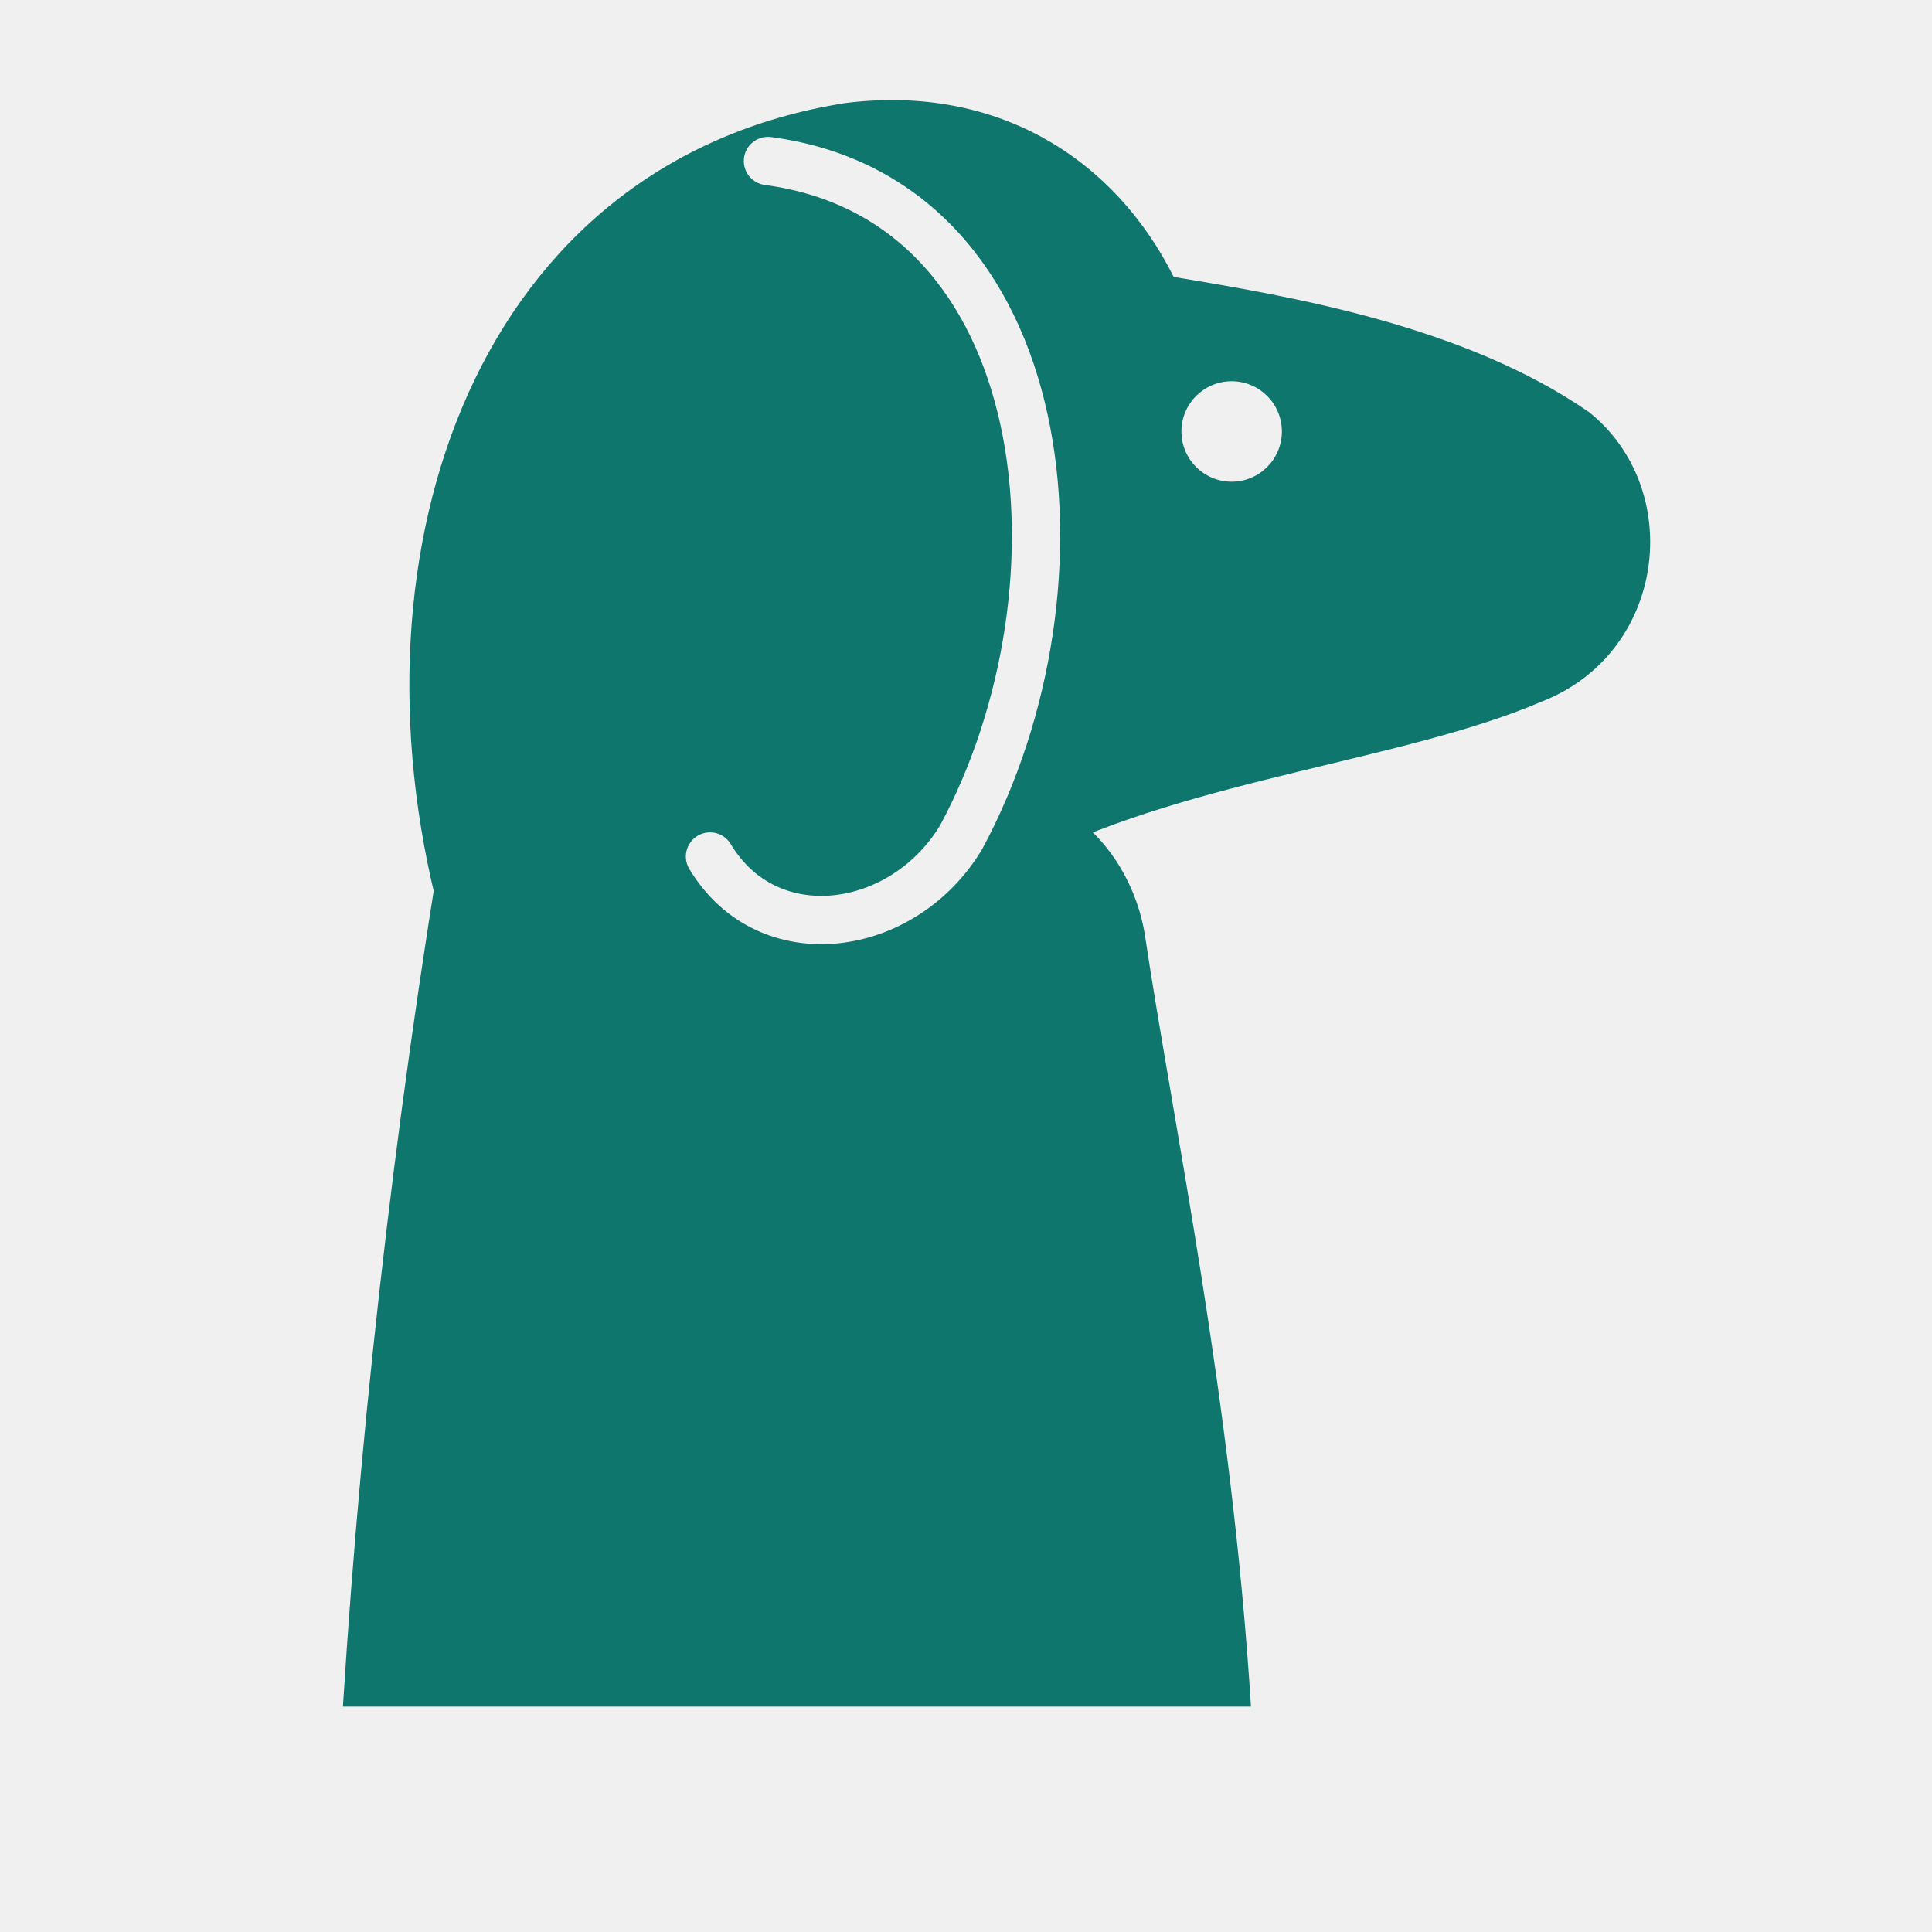
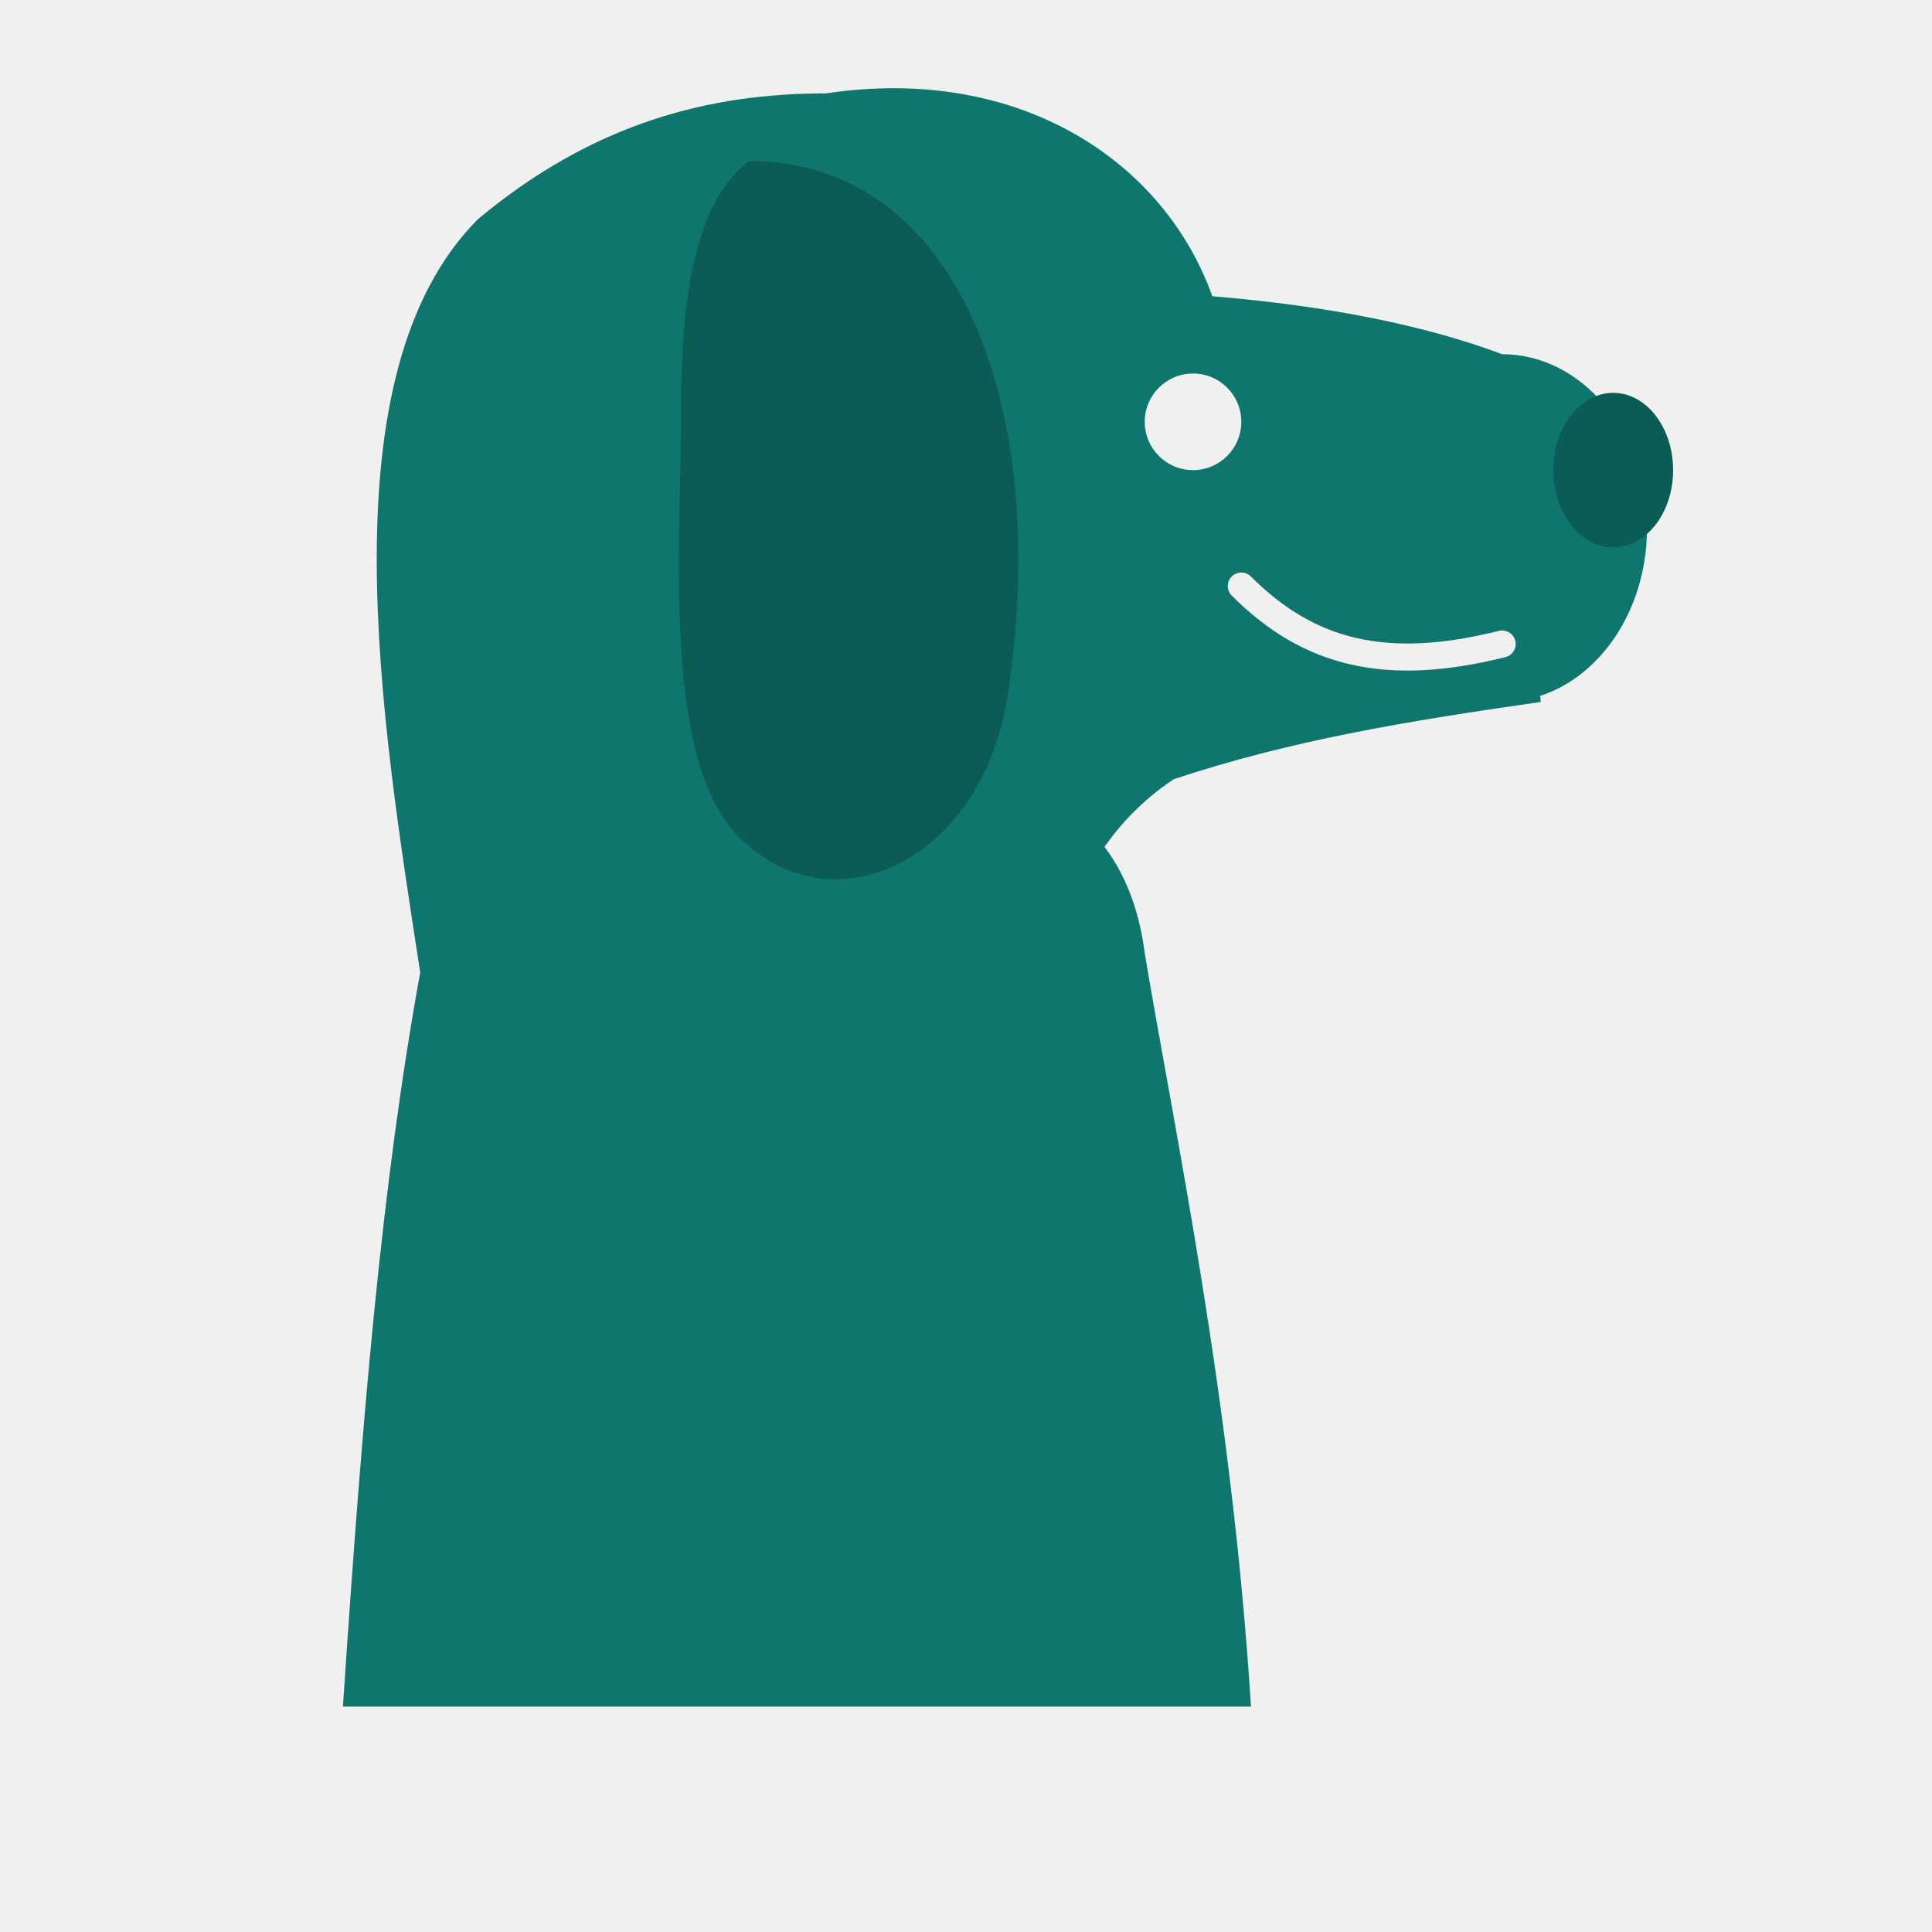
<svg xmlns="http://www.w3.org/2000/svg" viewBox="0 0 120 120">
  <defs>
    <mask id="k12" maskUnits="userSpaceOnUse" x="-20" y="-20" width="260" height="360">
      <rect x="-20" y="-20" width="260" height="360" fill="#fff" />
-       <path d="M92 40 C122 44 126 84 112 110 C106 120 92 122 86 112" fill="none" stroke="#000" stroke-width="5" stroke-linecap="round" />
-       <circle cx="140" cy="68" r="5.2" fill="#000" />
+       <circle cx="136" cy="67" r="5" fill="#000" />
+       <path d="M168 90 C156 93 148 91 141 84" fill="none" stroke="#000" stroke-width="2.8" stroke-linecap="round" />
    </mask>
  </defs>
  <g transform="translate(-7.5 -14) scale(.6)">
    <g mask="url(#k12)">
      <g fill="#0f766e">
-         <path d="M58 118 C48 80 62 40 100 34 C116 32 128 40 134 52 C146 54 164 57 177 66 C187 74 185 91 172 96 C158 102 136 104 120 112 L112 130 Z" />
-         <path d="M60 100 C54 134 50 168 48 200 L142 200 C140 168 134 140 131 120 C130 114 126 108 120 106 L100 96 Z" />
+         <path d="M56 124 C52 98 46 62 62 46 C74 36 86 33 98 33 C118 30 133 40 138 54 C150 55 160 57 168 60 L172 96 C158 98 146 100 134 104 C128 108 124 114 122 122 L100 134 Z" />
+         <ellipse cx="168" cy="78" rx="15" ry="18" />
+         <path d="M56 124 C52 146 50 170 48 200 L142 200 C140 168 134 140 131 122 C130 114 126 108 120 106 L100 96 Z" />
+         <ellipse cx="179.5" cy="72" rx="6.2" ry="8" fill="#0c5c56" />
+         <path fill="#0c5c56" d="M90 40 C112 40 121 66 117 94 C115 112 99 120 89 110 C81 102 83 80 83 66 C83 52 85 44 90 40 Z" />
      </g>
    </g>
  </g>
</svg>
